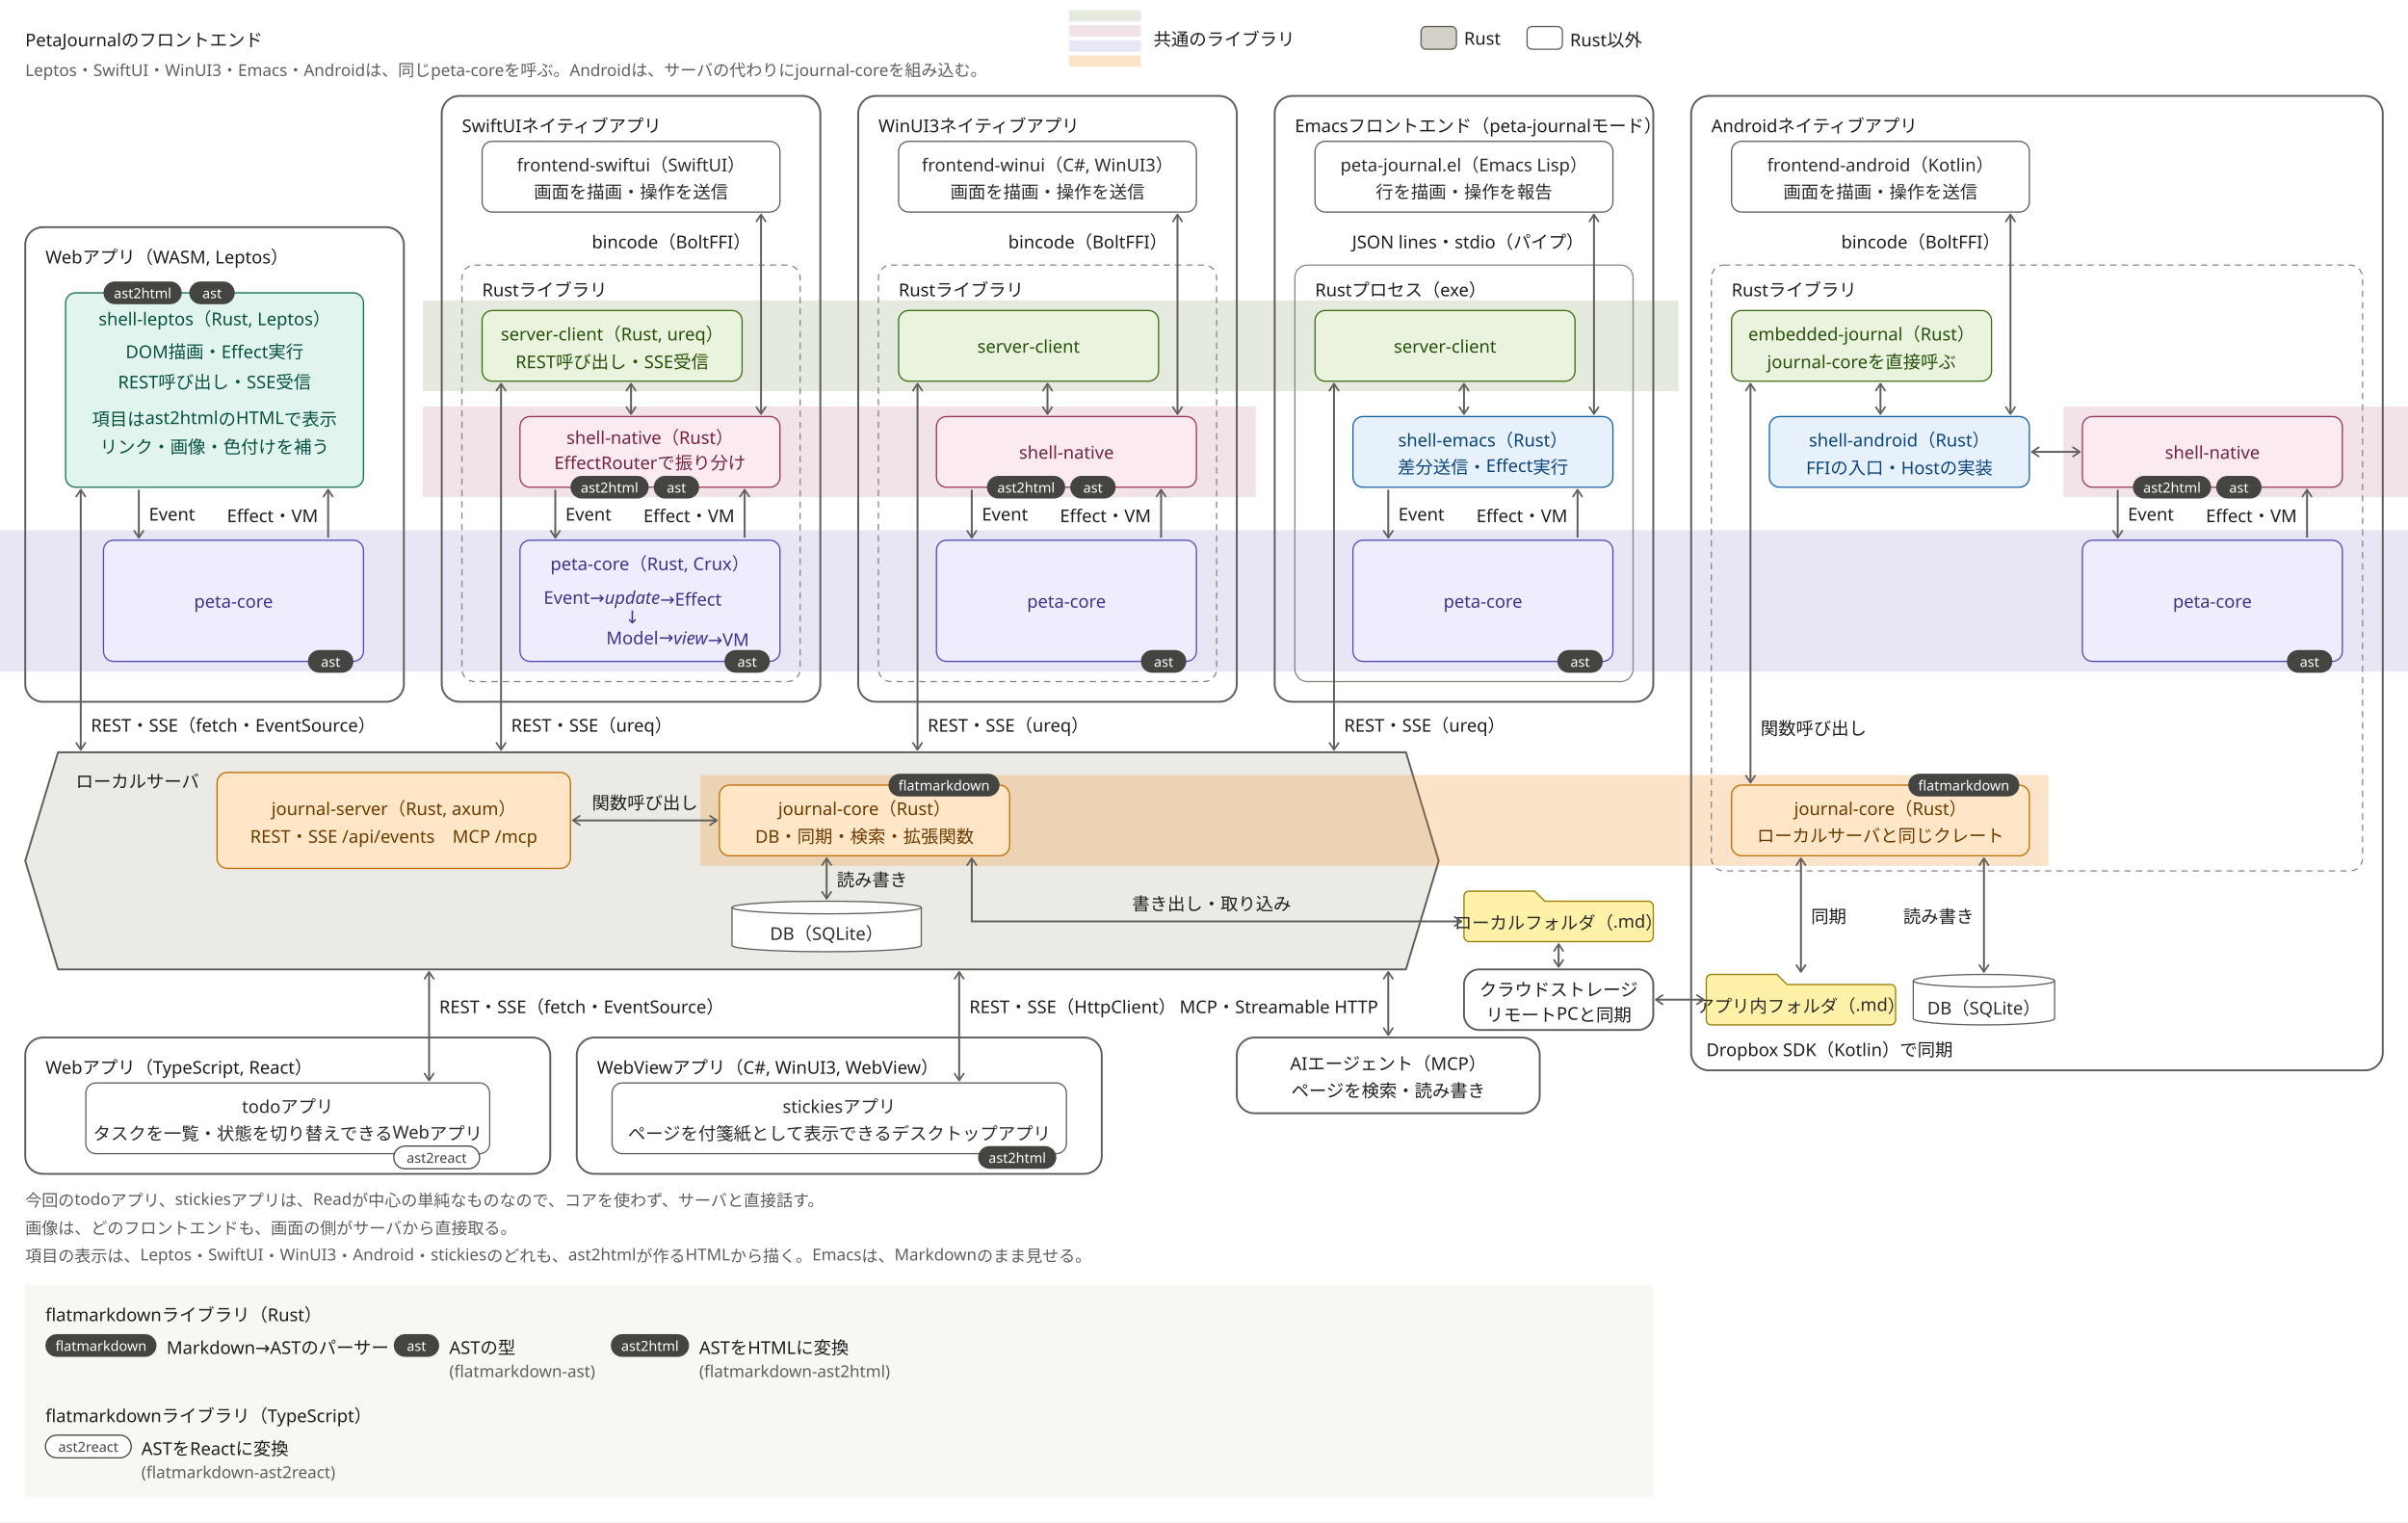
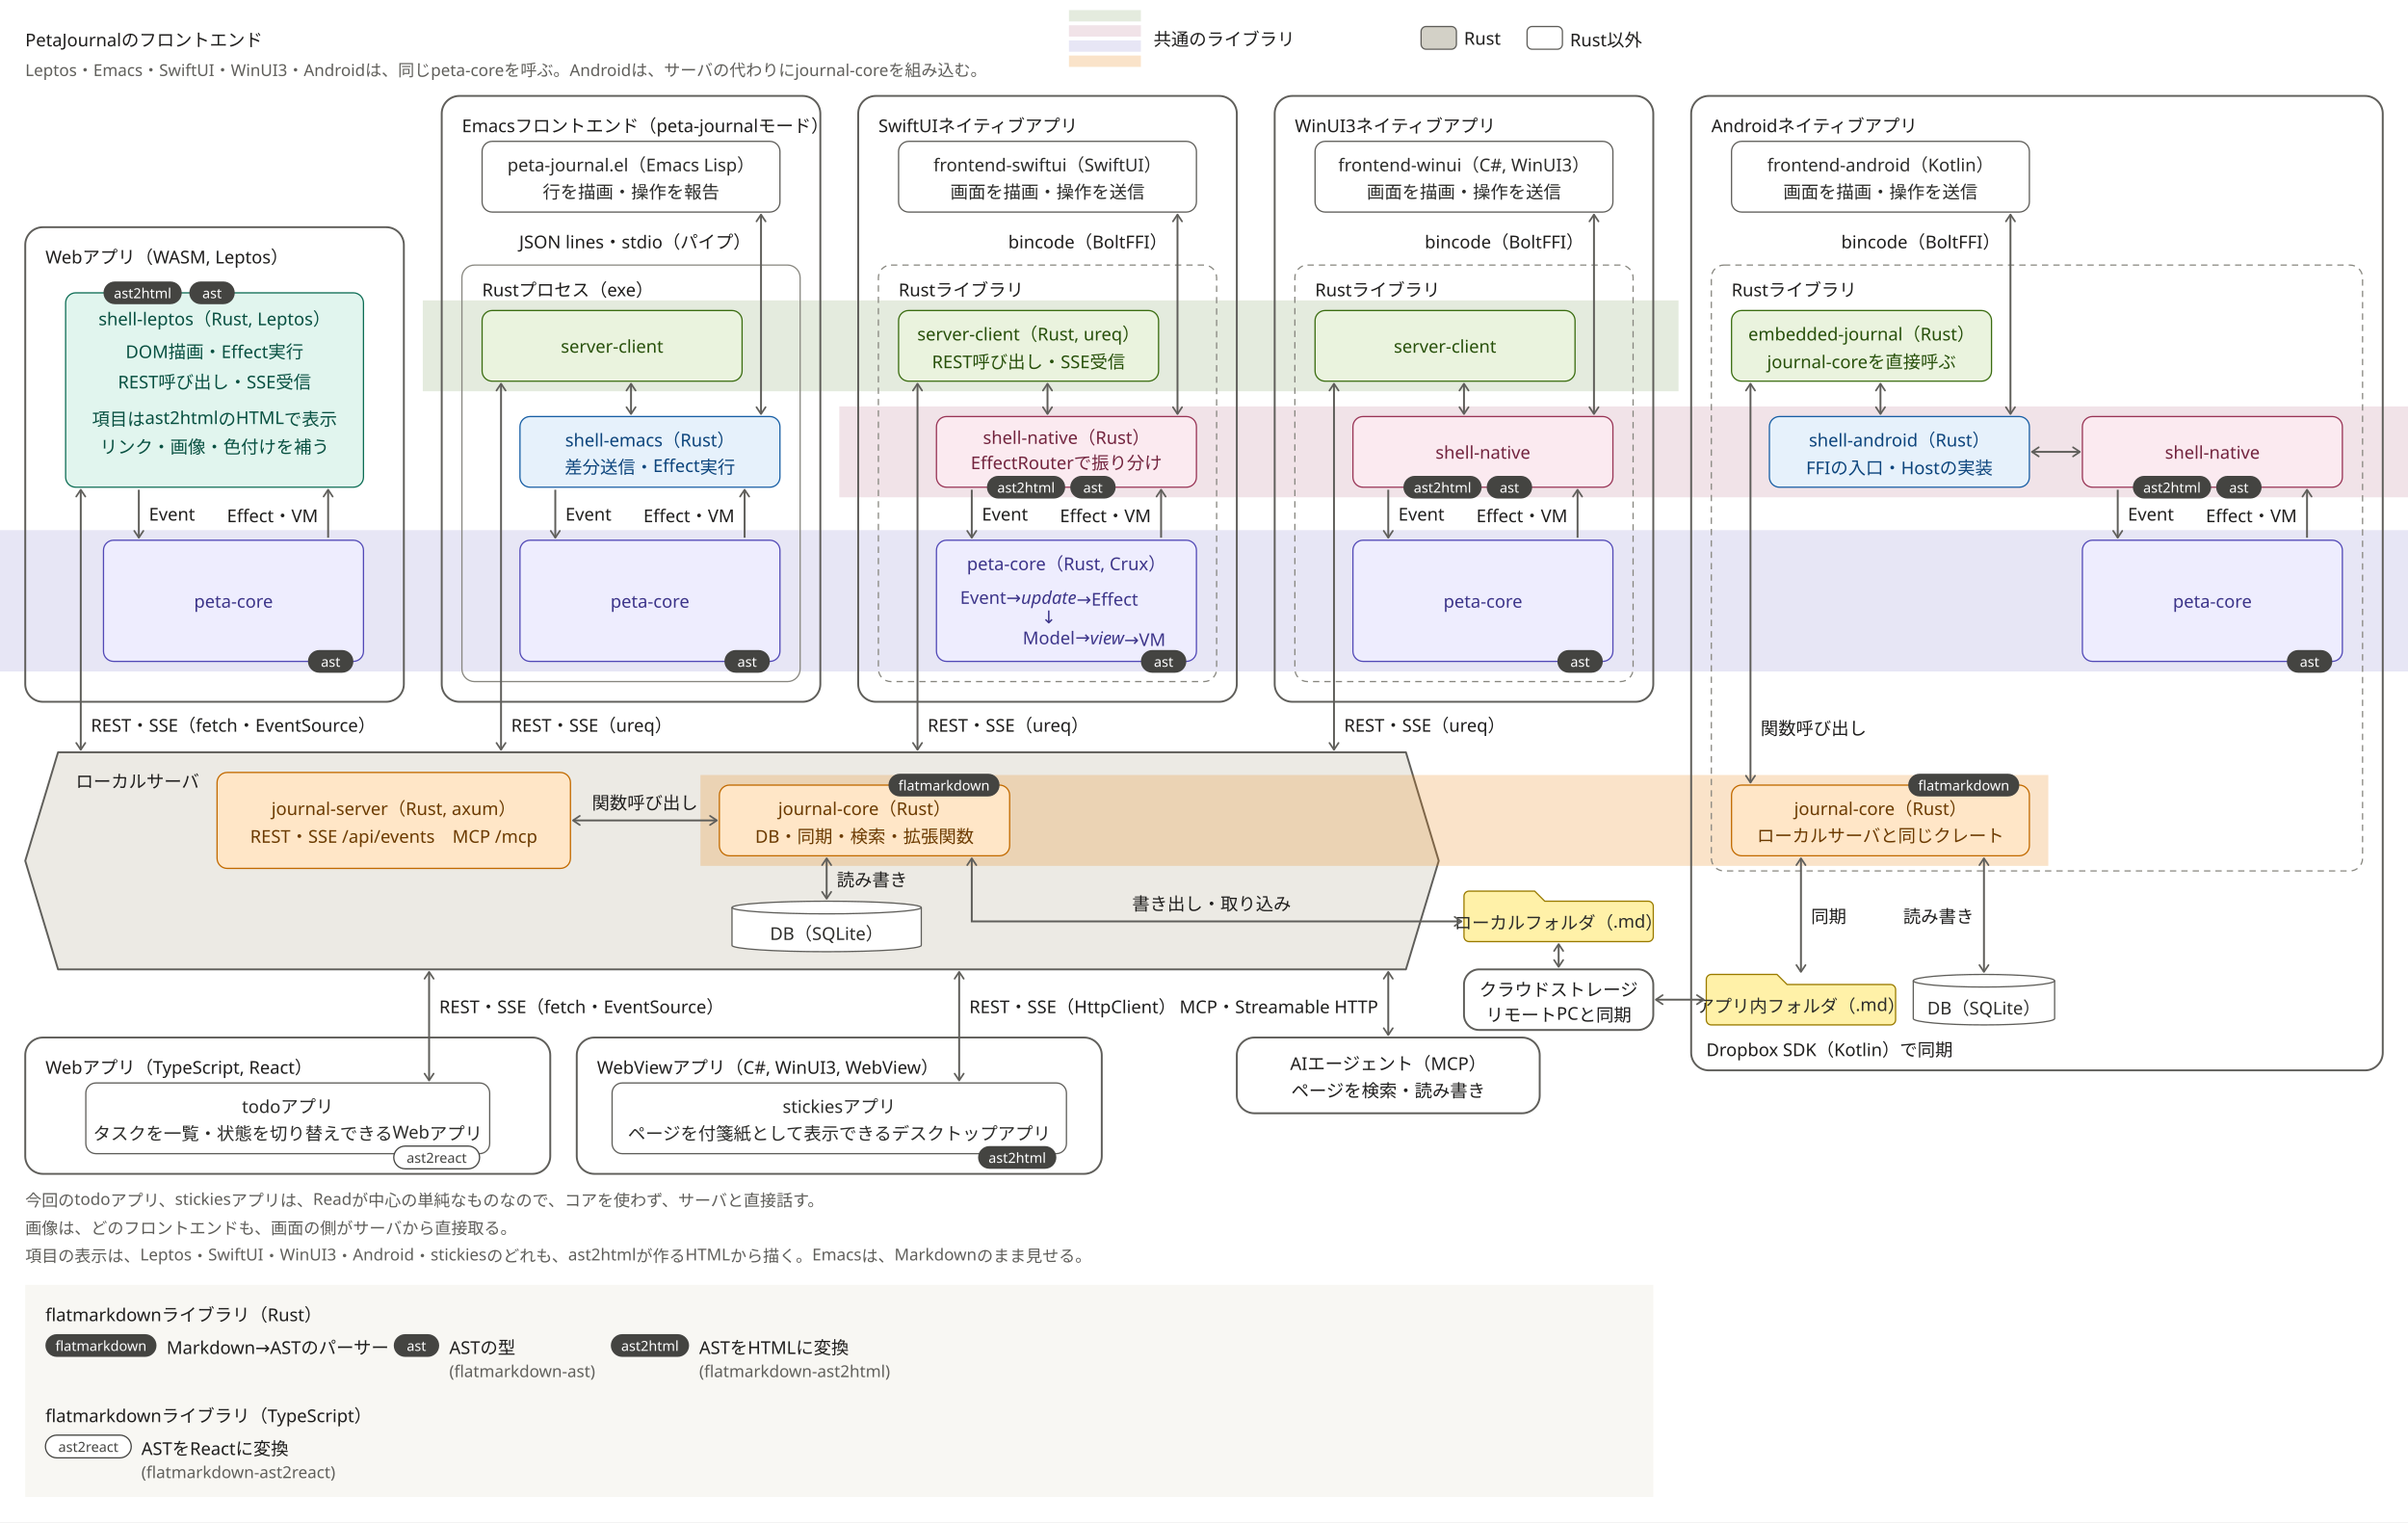
<svg xmlns="http://www.w3.org/2000/svg" width="1908" height="1206" viewBox="0 0 1908 1206" role="img">
  <defs>
    <marker id="arrow" viewBox="0 0 10 10" refX="8" refY="5" markerWidth="6" markerHeight="6" orient="auto-start-reverse">
      <path d="M2 1L8 5L2 9" fill="none" stroke="#5F5E5A" stroke-width="1.5" stroke-linecap="round" stroke-linejoin="round" />
    </marker>
    <style>
text { font-family: "Hiragino Sans", "Yu Gothic UI", "Meiryo", "Noto Sans JP", sans-serif; font-size: 14px; fill: #1F1E1D; }
.th { font-weight: 500; }
.note { font-size: 13px; fill: #5F5E5A; }
.arr { stroke: #5F5E5A; stroke-width: 1.5; fill: none; }
.frame { fill: none; stroke: #5F5E5A; stroke-width: 1.5; }
.inner { fill: none; stroke: #888780; stroke-width: 1; stroke-dasharray: 5 4; }
.teal rect { fill: #E1F5EE; stroke: #0F6E56; stroke-width: 1; }
.teal text { fill: #085041; }
.purple rect { fill: #EEEDFE; stroke: #534AB7; stroke-width: 1; }
.purple text { fill: #3C3489; }
.coral rect { fill: #FFE6C7; stroke: #C26A00; stroke-width: 1; }
.coral text { fill: #6B3A00; }
.gray rect { fill: #F1EFE8; stroke: #5F5E5A; stroke-width: 1; }
.gray text { fill: #2C2C2A; }
.blue rect { fill: #E6F1FB; stroke: #185FA5; stroke-width: 1; }
.blue text { fill: #0C447C; }
.pink rect { fill: #FBEAF0; stroke: #993556; stroke-width: 1; }
.pink text { fill: #72243E; }
.green rect { fill: #EAF3DE; stroke: #3B6D11; stroke-width: 1; }
.green text { fill: #27500A; }
.other rect { fill: #FFFFFF; }
.store path { fill: #FFFFFF; stroke: #5F5E5A; stroke-width: 1; stroke-linejoin: round; }
.store path.folder { fill: #FFF1A8; stroke: #9A7B00; }
.chip rect { fill: #444441; stroke: none; }
.chip text { fill: #FFFFFF; font-size: 11px; font-weight: 500; }
.wip rect { stroke-dasharray: 5 4; }
.badge rect { fill: #FAEEDA; stroke: #BA7517; stroke-width: 1; }
.badge text { fill: #854F0B; font-size: 12px; font-weight: 500; }
</style>
  </defs>
  <rect x="0" y="0" width="1908" height="1206" fill="#FFFFFF" />
  <rect x="0" y="420" width="1908" height="112" fill="#534AB7" fill-opacity="0.14" />
  <rect x="335" y="238" width="995" height="72" fill="#3B6D11" fill-opacity="0.14" />
-   <rect x="335" y="322" width="660" height="72" fill="#993556" fill-opacity="0.14" />
-   <rect x="1635" y="322" width="273" height="72" fill="#993556" fill-opacity="0.14" />
+   <rect x="665" y="322" width="1243" height="72" fill="#993556" fill-opacity="0.14" />
  <polygon class="frame" points="20,682 46,596 1114,596 1140,682 1114,768 46,768" stroke-linejoin="round" style="fill:#ECEAE4" />
  <rect x="555" y="614" width="1068" height="72" fill="#E8830C" fill-opacity="0.22" />
  <text class="th" x="20" y="30" dominant-baseline="central">PetaJournalのフロントエンド</text>
-   <text class="note" x="20" y="54" dominant-baseline="central">Leptos・SwiftUI・WinUI3・Emacs・Androidは、同じpeta-coreを呼ぶ。Androidは、サーバの代わりにjournal-coreを組み込む。</text>
+   <text class="note" x="20" y="54" dominant-baseline="central">Leptos・Emacs・SwiftUI・WinUI3・Androidは、同じpeta-coreを呼ぶ。Androidは、サーバの代わりにjournal-coreを組み込む。</text>
  <rect x="847" y="8" width="57" height="9" fill="#3B6D11" fill-opacity="0.14" />
  <rect x="847" y="20" width="57" height="9" fill="#993556" fill-opacity="0.14" />
  <rect x="847" y="32" width="57" height="9" fill="#534AB7" fill-opacity="0.14" />
  <rect x="847" y="44" width="57" height="9" fill="#E8830C" fill-opacity="0.22" />
  <text x="914" y="30" dominant-baseline="central">共通のライブラリ</text>
  <g class="gray">
    <rect x="1126" y="21" width="28" height="18" rx="4" style="fill:#D3D1C7" />
    <text x="1160" y="30" dominant-baseline="central" style="fill:#1F1E1D">Rust</text>
  </g>
  <g class="gray other">
    <rect x="1210" y="21" width="28" height="18" rx="4" />
    <text x="1244" y="30" dominant-baseline="central" style="fill:#1F1E1D">Rust以外</text>
  </g>
  <g transform="translate(0,56)">
    <rect class="frame" x="20" y="124" width="300" height="376" rx="14" />
    <text class="th" x="36" y="146" dominant-baseline="central">Webアプリ（WASM, Leptos）</text>
-     <rect class="frame" x="1010" y="20" width="300" height="480" rx="14" />
-     <text class="th" x="1026" y="42" dominant-baseline="central">Emacsフロントエンド（peta-journalモード）</text>
-     <rect class="inner" x="1026" y="154" width="268" height="330" rx="10" style="stroke-dasharray:none" />
-     <text x="1042" y="172" dominant-baseline="central">Rustプロセス（exe）</text>
    <rect class="frame" x="350" y="20" width="300" height="480" rx="14" />
-     <text class="th" x="366" y="42" dominant-baseline="central">SwiftUIネイティブアプリ</text>
-     <rect class="inner" x="366" y="154" width="268" height="330" rx="10" />
-     <text x="382" y="172" dominant-baseline="central">Rustライブラリ</text>
+     <text class="th" x="366" y="42" dominant-baseline="central">Emacsフロントエンド（peta-journalモード）</text>
+     <rect class="inner" x="366" y="154" width="268" height="330" rx="10" style="stroke-dasharray:none" />
+     <text x="382" y="172" dominant-baseline="central">Rustプロセス（exe）</text>
+     <rect class="frame" x="680" y="20" width="300" height="480" rx="14" />
+     <text class="th" x="696" y="42" dominant-baseline="central">SwiftUIネイティブアプリ</text>
+     <rect class="inner" x="696" y="154" width="268" height="330" rx="10" />
+     <text x="712" y="172" dominant-baseline="central">Rustライブラリ</text>
    <g class="teal">
      <rect x="52" y="176" width="236" height="154" rx="8" />
      <text class="th" x="170" y="195" text-anchor="middle" dominant-baseline="central">shell-leptos（Rust, Leptos）</text>
      <text x="170" y="221" text-anchor="middle" dominant-baseline="central">DOM描画・Effect実行</text>
      <text x="170" y="245" text-anchor="middle" dominant-baseline="central">REST呼び出し・SSE受信</text>
      <text x="170" y="275" text-anchor="middle" dominant-baseline="central">項目はast2htmlのHTMLで表示</text>
      <text x="170" y="297" text-anchor="middle" dominant-baseline="central">リンク・画像・色付けを補う</text>
    </g>
    <g class="purple">
      <rect x="82" y="372" width="206" height="96" rx="8" />
      <text class="th" x="185" y="420" text-anchor="middle" dominant-baseline="central">peta-core</text>
    </g>
    <g class="gray other">
-       <rect x="1042" y="56" width="236" height="56" rx="8" />
-       <text class="th" x="1160" y="73" text-anchor="middle" dominant-baseline="central">peta-journal.el（Emacs Lisp）</text>
-       <text x="1160" y="95" text-anchor="middle" dominant-baseline="central">行を描画・操作を報告</text>
-     </g>
-     <g class="green">
-       <rect x="1042" y="190" width="206" height="56" rx="8" />
-       <text class="th" x="1145" y="218" text-anchor="middle" dominant-baseline="central">server-client</text>
-     </g>
-     <g class="blue">
-       <rect x="1072" y="274" width="206" height="56" rx="8" />
-       <text class="th" x="1175" y="291" text-anchor="middle" dominant-baseline="central">shell-emacs（Rust）</text>
-       <text x="1175" y="313" text-anchor="middle" dominant-baseline="central">差分送信・Effect実行</text>
-     </g>
-     <g class="purple">
-       <rect x="1072" y="372" width="206" height="96" rx="8" />
-       <text class="th" x="1175" y="420" text-anchor="middle" dominant-baseline="central">peta-core</text>
-     </g>
-     <g class="gray other">
      <rect x="382" y="56" width="236" height="56" rx="8" />
-       <text class="th" x="500" y="73" text-anchor="middle" dominant-baseline="central">frontend-swiftui（SwiftUI）</text>
-       <text x="500" y="95" text-anchor="middle" dominant-baseline="central">画面を描画・操作を送信</text>
+       <text class="th" x="500" y="73" text-anchor="middle" dominant-baseline="central">peta-journal.el（Emacs Lisp）</text>
+       <text x="500" y="95" text-anchor="middle" dominant-baseline="central">行を描画・操作を報告</text>
    </g>
    <g class="green">
      <rect x="382" y="190" width="206" height="56" rx="8" />
-       <text class="th" x="485" y="207" text-anchor="middle" dominant-baseline="central">server-client（Rust, ureq）</text>
-       <text x="485" y="229" text-anchor="middle" dominant-baseline="central">REST呼び出し・SSE受信</text>
+       <text class="th" x="485" y="218" text-anchor="middle" dominant-baseline="central">server-client</text>
+     </g>
+     <g class="blue">
+       <rect x="412" y="274" width="206" height="56" rx="8" />
+       <text class="th" x="515" y="291" text-anchor="middle" dominant-baseline="central">shell-emacs（Rust）</text>
+       <text x="515" y="313" text-anchor="middle" dominant-baseline="central">差分送信・Effect実行</text>
+     </g>
+     <g class="purple">
+       <rect x="412" y="372" width="206" height="96" rx="8" />
+       <text class="th" x="515" y="420" text-anchor="middle" dominant-baseline="central">peta-core</text>
+     </g>
+     <g class="gray other">
+       <rect x="712" y="56" width="236" height="56" rx="8" />
+       <text class="th" x="830" y="73" text-anchor="middle" dominant-baseline="central">frontend-swiftui（SwiftUI）</text>
+       <text x="830" y="95" text-anchor="middle" dominant-baseline="central">画面を描画・操作を送信</text>
+     </g>
+     <g class="green">
+       <rect x="712" y="190" width="206" height="56" rx="8" />
+       <text class="th" x="815" y="207" text-anchor="middle" dominant-baseline="central">server-client（Rust, ureq）</text>
+       <text x="815" y="229" text-anchor="middle" dominant-baseline="central">REST呼び出し・SSE受信</text>
    </g>
    <g class="pink">
-       <rect x="412" y="274" width="206" height="56" rx="8" />
-       <text class="th" x="515" y="289" text-anchor="middle" dominant-baseline="central">shell-native（Rust）</text>
-       <text x="515" y="309" text-anchor="middle" dominant-baseline="central">EffectRouterで振り分け</text>
-     </g>
-     <g class="purple">
-       <rect x="412" y="372" width="206" height="96" rx="8" />
-       <text class="th" x="515" y="389" text-anchor="middle" dominant-baseline="central">peta-core（Rust, Crux）</text>
-       <text x="479" y="417" text-anchor="end" dominant-baseline="central">Event→</text>
-       <text x="501" y="417" text-anchor="middle" dominant-baseline="central" font-style="italic">update</text>
-       <text x="523" y="417" dominant-baseline="central">→Effect</text>
-       <text x="501" y="433" text-anchor="middle" dominant-baseline="central">↓</text>
-       <text x="501" y="449" text-anchor="middle" dominant-baseline="central">Model</text>
-       <text x="522" y="449" dominant-baseline="central">→<tspan font-style="italic">view</tspan>→VM</text>
+       <rect x="742" y="274" width="206" height="56" rx="8" />
+       <text class="th" x="845" y="289" text-anchor="middle" dominant-baseline="central">shell-native（Rust）</text>
+       <text x="845" y="309" text-anchor="middle" dominant-baseline="central">EffectRouterで振り分け</text>
+     </g>
+     <g class="purple">
+       <rect x="742" y="372" width="206" height="96" rx="8" />
+       <text class="th" x="845" y="389" text-anchor="middle" dominant-baseline="central">peta-core（Rust, Crux）</text>
+       <text x="809" y="417" text-anchor="end" dominant-baseline="central">Event→</text>
+       <text x="831" y="417" text-anchor="middle" dominant-baseline="central" font-style="italic">update</text>
+       <text x="853" y="417" dominant-baseline="central">→Effect</text>
+       <text x="831" y="433" text-anchor="middle" dominant-baseline="central">↓</text>
+       <text x="831" y="449" text-anchor="middle" dominant-baseline="central">Model</text>
+       <text x="852" y="449" dominant-baseline="central">→<tspan font-style="italic">view</tspan>→VM</text>
    </g>
    <line class="arr" x1="110" y1="332" x2="110" y2="370" marker-end="url(#arrow)" />
    <text x="118" y="351" dominant-baseline="central">Event</text>
    <line class="arr" x1="260" y1="370" x2="260" y2="332" marker-end="url(#arrow)" />
    <text x="252" y="351" text-anchor="end" dominant-baseline="central">Effect・VM</text>
+     <line class="arr" x1="500" y1="248" x2="500" y2="272" marker-start="url(#arrow)" marker-end="url(#arrow)" />
+     <line class="arr" x1="440" y1="332" x2="440" y2="370" marker-end="url(#arrow)" />
+     <text x="448" y="351" dominant-baseline="central">Event</text>
+     <line class="arr" x1="590" y1="370" x2="590" y2="332" marker-end="url(#arrow)" />
+     <text x="582" y="351" text-anchor="end" dominant-baseline="central">Effect・VM</text>
+     <line class="arr" x1="830" y1="248" x2="830" y2="272" marker-start="url(#arrow)" marker-end="url(#arrow)" />
+     <line class="arr" x1="770" y1="332" x2="770" y2="370" marker-end="url(#arrow)" />
+     <text x="778" y="351" dominant-baseline="central">Event</text>
+     <line class="arr" x1="920" y1="370" x2="920" y2="332" marker-end="url(#arrow)" />
+     <text x="912" y="351" text-anchor="end" dominant-baseline="central">Effect・VM</text>
+     <line class="arr" x1="603" y1="114" x2="603" y2="272" marker-start="url(#arrow)" marker-end="url(#arrow)" />
+     <text x="595" y="134" text-anchor="end" dominant-baseline="central">JSON lines・stdio（パイプ）</text>
+     <line class="arr" x1="933" y1="114" x2="933" y2="272" marker-start="url(#arrow)" marker-end="url(#arrow)" />
+     <text x="925" y="134" text-anchor="end" dominant-baseline="central">bincode（BoltFFI）</text>
+     <line class="arr" x1="64" y1="332" x2="64" y2="538" marker-start="url(#arrow)" marker-end="url(#arrow)" />
+     <text x="72" y="517" dominant-baseline="central">REST・SSE（fetch・EventSource）</text>
+     <line class="arr" x1="397" y1="248" x2="397" y2="538" marker-start="url(#arrow)" marker-end="url(#arrow)" />
+     <text x="405" y="517" dominant-baseline="central">REST・SSE（ureq）</text>
+     <line class="arr" x1="727" y1="248" x2="727" y2="538" marker-start="url(#arrow)" marker-end="url(#arrow)" />
+     <text x="735" y="517" dominant-baseline="central">REST・SSE（ureq）</text>
+     <rect class="frame" x="1010" y="20" width="300" height="480" rx="14" />
+     <text class="th" x="1026" y="42" dominant-baseline="central">WinUI3ネイティブアプリ</text>
+     <rect class="inner" x="1026" y="154" width="268" height="330" rx="10" />
+     <text x="1042" y="172" dominant-baseline="central">Rustライブラリ</text>
+     <g class="gray other">
+       <rect x="1042" y="56" width="236" height="56" rx="8" />
+       <text class="th" x="1160" y="73" text-anchor="middle" dominant-baseline="central">frontend-winui（C#, WinUI3）</text>
+       <text x="1160" y="95" text-anchor="middle" dominant-baseline="central">画面を描画・操作を送信</text>
+     </g>
+     <g class="green">
+       <rect x="1042" y="190" width="206" height="56" rx="8" />
+       <text class="th" x="1145" y="218" text-anchor="middle" dominant-baseline="central">server-client</text>
+     </g>
+     <g class="pink">
+       <rect x="1072" y="274" width="206" height="56" rx="8" />
+       <text class="th" x="1175" y="302" text-anchor="middle" dominant-baseline="central">shell-native</text>
+     </g>
+     <g class="purple">
+       <rect x="1072" y="372" width="206" height="96" rx="8" />
+       <text class="th" x="1175" y="420" text-anchor="middle" dominant-baseline="central">peta-core</text>
+     </g>
    <line class="arr" x1="1160" y1="248" x2="1160" y2="272" marker-start="url(#arrow)" marker-end="url(#arrow)" />
    <line class="arr" x1="1100" y1="332" x2="1100" y2="370" marker-end="url(#arrow)" />
    <text x="1108" y="351" dominant-baseline="central">Event</text>
    <line class="arr" x1="1250" y1="370" x2="1250" y2="332" marker-end="url(#arrow)" />
    <text x="1242" y="351" text-anchor="end" dominant-baseline="central">Effect・VM</text>
-     <line class="arr" x1="500" y1="248" x2="500" y2="272" marker-start="url(#arrow)" marker-end="url(#arrow)" />
-     <line class="arr" x1="440" y1="332" x2="440" y2="370" marker-end="url(#arrow)" />
-     <text x="448" y="351" dominant-baseline="central">Event</text>
-     <line class="arr" x1="590" y1="370" x2="590" y2="332" marker-end="url(#arrow)" />
-     <text x="582" y="351" text-anchor="end" dominant-baseline="central">Effect・VM</text>
    <line class="arr" x1="1263" y1="114" x2="1263" y2="272" marker-start="url(#arrow)" marker-end="url(#arrow)" />
-     <text x="1255" y="134" text-anchor="end" dominant-baseline="central">JSON lines・stdio（パイプ）</text>
-     <line class="arr" x1="603" y1="114" x2="603" y2="272" marker-start="url(#arrow)" marker-end="url(#arrow)" />
-     <text x="595" y="134" text-anchor="end" dominant-baseline="central">bincode（BoltFFI）</text>
-     <line class="arr" x1="64" y1="332" x2="64" y2="538" marker-start="url(#arrow)" marker-end="url(#arrow)" />
-     <text x="72" y="517" dominant-baseline="central">REST・SSE（fetch・EventSource）</text>
+     <text x="1255" y="134" text-anchor="end" dominant-baseline="central">bincode（BoltFFI）</text>
    <line class="arr" x1="1057" y1="248" x2="1057" y2="538" marker-start="url(#arrow)" marker-end="url(#arrow)" />
    <text x="1065" y="517" dominant-baseline="central">REST・SSE（ureq）</text>
-     <line class="arr" x1="397" y1="248" x2="397" y2="538" marker-start="url(#arrow)" marker-end="url(#arrow)" />
-     <text x="405" y="517" dominant-baseline="central">REST・SSE（ureq）</text>
-     <rect class="frame" x="680" y="20" width="300" height="480" rx="14" />
-     <text class="th" x="696" y="42" dominant-baseline="central">WinUI3ネイティブアプリ</text>
-     <rect class="inner" x="696" y="154" width="268" height="330" rx="10" />
-     <text x="712" y="172" dominant-baseline="central">Rustライブラリ</text>
-     <g class="gray other">
-       <rect x="712" y="56" width="236" height="56" rx="8" />
-       <text class="th" x="830" y="73" text-anchor="middle" dominant-baseline="central">frontend-winui（C#, WinUI3）</text>
-       <text x="830" y="95" text-anchor="middle" dominant-baseline="central">画面を描画・操作を送信</text>
-     </g>
-     <g class="green">
-       <rect x="712" y="190" width="206" height="56" rx="8" />
-       <text class="th" x="815" y="218" text-anchor="middle" dominant-baseline="central">server-client</text>
-     </g>
-     <g class="pink">
-       <rect x="742" y="274" width="206" height="56" rx="8" />
-       <text class="th" x="845" y="302" text-anchor="middle" dominant-baseline="central">shell-native</text>
-     </g>
-     <g class="purple">
-       <rect x="742" y="372" width="206" height="96" rx="8" />
-       <text class="th" x="845" y="420" text-anchor="middle" dominant-baseline="central">peta-core</text>
-     </g>
-     <line class="arr" x1="830" y1="248" x2="830" y2="272" marker-start="url(#arrow)" marker-end="url(#arrow)" />
-     <line class="arr" x1="770" y1="332" x2="770" y2="370" marker-end="url(#arrow)" />
-     <text x="778" y="351" dominant-baseline="central">Event</text>
-     <line class="arr" x1="920" y1="370" x2="920" y2="332" marker-end="url(#arrow)" />
-     <text x="912" y="351" text-anchor="end" dominant-baseline="central">Effect・VM</text>
-     <line class="arr" x1="933" y1="114" x2="933" y2="272" marker-start="url(#arrow)" marker-end="url(#arrow)" />
-     <text x="925" y="134" text-anchor="end" dominant-baseline="central">bincode（BoltFFI）</text>
-     <line class="arr" x1="727" y1="248" x2="727" y2="538" marker-start="url(#arrow)" marker-end="url(#arrow)" />
-     <text x="735" y="517" dominant-baseline="central">REST・SSE（ureq）</text>
    <g class="chip">
-       <rect x="904" y="459" width="36" height="18" rx="9" />
-       <text x="922" y="468" text-anchor="middle" dominant-baseline="central">ast</text>
-       <rect x="782" y="321" width="62" height="18" rx="9" />
-       <text x="813" y="330" text-anchor="middle" dominant-baseline="central">ast2html</text>
-       <rect x="848" y="321" width="36" height="18" rx="9" />
-       <text x="866" y="330" text-anchor="middle" dominant-baseline="central">ast</text>
+       <rect x="1234" y="459" width="36" height="18" rx="9" />
+       <text x="1252" y="468" text-anchor="middle" dominant-baseline="central">ast</text>
+       <rect x="1112" y="321" width="62" height="18" rx="9" />
+       <text x="1143" y="330" text-anchor="middle" dominant-baseline="central">ast2html</text>
+       <rect x="1178" y="321" width="36" height="18" rx="9" />
+       <text x="1196" y="330" text-anchor="middle" dominant-baseline="central">ast</text>
    </g>
    <rect class="frame" x="1340" y="20" width="548" height="772" rx="14" />
    <text class="th" x="1356" y="42" dominant-baseline="central">Androidネイティブアプリ</text>
    <rect class="inner" x="1356" y="154" width="516" height="480" rx="10" />
    <text x="1372" y="172" dominant-baseline="central">Rustライブラリ</text>
    <g class="gray other">
      <rect x="1372" y="56" width="236" height="56" rx="8" />
      <text class="th" x="1490" y="73" text-anchor="middle" dominant-baseline="central">frontend-android（Kotlin）</text>
      <text x="1490" y="95" text-anchor="middle" dominant-baseline="central">画面を描画・操作を送信</text>
    </g>
    <g class="green">
      <rect x="1372" y="190" width="206" height="56" rx="8" />
      <text class="th" x="1475" y="207" text-anchor="middle" dominant-baseline="central">embedded-journal（Rust）</text>
      <text x="1475" y="229" text-anchor="middle" dominant-baseline="central">journal-coreを直接呼ぶ</text>
    </g>
    <g class="blue">
      <rect x="1402" y="274" width="206" height="56" rx="8" />
      <text class="th" x="1505" y="291" text-anchor="middle" dominant-baseline="central">shell-android（Rust）</text>
      <text x="1505" y="313" text-anchor="middle" dominant-baseline="central">FFIの入口・Hostの実装</text>
    </g>
    <g class="pink">
      <rect x="1650" y="274" width="206" height="56" rx="8" />
      <text class="th" x="1753" y="302" text-anchor="middle" dominant-baseline="central">shell-native</text>
    </g>
    <g class="purple">
      <rect x="1650" y="372" width="206" height="96" rx="8" />
      <text class="th" x="1753" y="420" text-anchor="middle" dominant-baseline="central">peta-core</text>
    </g>
    <line class="arr" x1="1610" y1="302" x2="1648" y2="302" marker-start="url(#arrow)" marker-end="url(#arrow)" />
    <g class="coral">
      <rect x="1372" y="566" width="236" height="56" rx="8" />
      <text class="th" x="1490" y="583" text-anchor="middle" dominant-baseline="central">journal-core（Rust）</text>
      <text x="1490" y="605" text-anchor="middle" dominant-baseline="central">ローカルサーバと同じクレート</text>
    </g>
    <line class="arr" x1="1490" y1="248" x2="1490" y2="272" marker-start="url(#arrow)" marker-end="url(#arrow)" />
    <line class="arr" x1="1678" y1="332" x2="1678" y2="370" marker-end="url(#arrow)" />
    <text x="1686" y="351" dominant-baseline="central">Event</text>
    <line class="arr" x1="1828" y1="370" x2="1828" y2="332" marker-end="url(#arrow)" />
    <text x="1820" y="351" text-anchor="end" dominant-baseline="central">Effect・VM</text>
    <line class="arr" x1="1593" y1="114" x2="1593" y2="272" marker-start="url(#arrow)" marker-end="url(#arrow)" />
    <text x="1585" y="134" text-anchor="end" dominant-baseline="central">bincode（BoltFFI）</text>
    <line class="arr" x1="1387" y1="248" x2="1387" y2="564" marker-start="url(#arrow)" marker-end="url(#arrow)" />
    <text x="1395" y="520" dominant-baseline="central">関数呼び出し</text>
    <g class="gray store">
      <path class="folder" d="M1356 716H1408L1416 724H1498a4 4 0 0 1 4 4V752a4 4 0 0 1 -4 4H1356a4 4 0 0 1 -4 -4V720a4 4 0 0 1 4 -4Z" />
      <text class="th" x="1427" y="740" text-anchor="middle" dominant-baseline="central">アプリ内フォルダ（.md）</text>
      <path d="M1516 721a56 5 0 0 1 112 0V751a56 5 0 0 1 -112 0Z" />
      <path d="M1516 721a56 5 0 0 0 112 0" style="fill:none" />
      <text class="th" x="1572" y="741" text-anchor="middle" dominant-baseline="central">DB（SQLite）</text>
    </g>
    <line class="arr" x1="1427" y1="624" x2="1427" y2="714" marker-start="url(#arrow)" marker-end="url(#arrow)" />
    <text x="1435" y="669" dominant-baseline="central">同期</text>
    <line class="arr" x1="1572" y1="624" x2="1572" y2="714" marker-start="url(#arrow)" marker-end="url(#arrow)" />
    <text x="1564" y="669" text-anchor="end" dominant-baseline="central">読み書き</text>
    <line class="arr" x1="1312" y1="736" x2="1350" y2="736" marker-start="url(#arrow)" marker-end="url(#arrow)" />
    <text x="1352" y="774" dominant-baseline="central">Dropbox SDK（Kotlin）で同期</text>
    <g class="chip">
      <rect x="1812" y="459" width="36" height="18" rx="9" />
      <text x="1830" y="468" text-anchor="middle" dominant-baseline="central">ast</text>
      <rect x="1690" y="321" width="62" height="18" rx="9" />
      <text x="1721" y="330" text-anchor="middle" dominant-baseline="central">ast2html</text>
      <rect x="1756" y="321" width="36" height="18" rx="9" />
      <text x="1774" y="330" text-anchor="middle" dominant-baseline="central">ast</text>
      <rect x="1512" y="557" width="88" height="18" rx="9" />
      <text x="1556" y="566" text-anchor="middle" dominant-baseline="central">flatmarkdown</text>
    </g>
    <text class="th" x="60" y="562" dominant-baseline="central">ローカルサーバ</text>
    <g class="coral">
      <rect x="172" y="556" width="280" height="76" rx="8" />
      <text class="th" x="312" y="583" text-anchor="middle" dominant-baseline="central">journal-server（Rust, axum）</text>
      <text x="312" y="605" text-anchor="middle" dominant-baseline="central">REST・SSE /api/events　MCP /mcp</text>
      <rect x="570" y="566" width="230" height="56" rx="8" />
      <text class="th" x="685" y="583" text-anchor="middle" dominant-baseline="central">journal-core（Rust）</text>
      <text x="685" y="605" text-anchor="middle" dominant-baseline="central">DB・同期・検索・拡張関数</text>
    </g>
    <line class="arr" x1="454" y1="594" x2="568" y2="594" marker-start="url(#arrow)" marker-end="url(#arrow)" />
    <text x="511" y="579" text-anchor="middle" dominant-baseline="central">関数呼び出し</text>
    <g class="gray store">
      <path class="folder" d="M1164 650H1216L1224 658H1306a4 4 0 0 1 4 4V686a4 4 0 0 1 -4 4H1164a4 4 0 0 1 -4 -4V654a4 4 0 0 1 4 -4Z" />
      <text class="th" x="1235" y="674" text-anchor="middle" dominant-baseline="central">ローカルフォルダ（.md）</text>
      <path d="M580 663a75 5 0 0 1 150 0V693a75 5 0 0 1 -150 0Z" />
      <path d="M580 663a75 5 0 0 0 150 0" style="fill:none" />
      <text class="th" x="655" y="682" text-anchor="middle" dominant-baseline="central">DB（SQLite）</text>
    </g>
    <path class="arr" d="M770 624V674H1158" marker-start="url(#arrow)" marker-end="url(#arrow)" />
    <text x="960" y="659" text-anchor="middle" dominant-baseline="central">書き出し・取り込み</text>
    <line class="arr" x1="655" y1="624" x2="655" y2="656" marker-start="url(#arrow)" marker-end="url(#arrow)" />
    <text x="663" y="640" dominant-baseline="central">読み書き</text>
    <rect class="frame" x="1160" y="712" width="150" height="48" rx="12" />
    <text class="th" x="1235" y="727" text-anchor="middle" dominant-baseline="central">クラウドストレージ</text>
    <text x="1235" y="747" text-anchor="middle" dominant-baseline="central">リモートPCと同期</text>
    <line class="arr" x1="1235" y1="692" x2="1235" y2="710" marker-start="url(#arrow)" marker-end="url(#arrow)" />
    <g class="chip">
      <rect x="82" y="167" width="62" height="18" rx="9" />
      <text x="113" y="176" text-anchor="middle" dominant-baseline="central">ast2html</text>
      <rect x="150" y="167" width="36" height="18" rx="9" />
      <text x="168" y="176" text-anchor="middle" dominant-baseline="central">ast</text>
      <rect x="244" y="459" width="36" height="18" rx="9" />
      <text x="262" y="468" text-anchor="middle" dominant-baseline="central">ast</text>
+       <rect x="904" y="459" width="36" height="18" rx="9" />
+       <text x="922" y="468" text-anchor="middle" dominant-baseline="central">ast</text>
+       <rect x="782" y="321" width="62" height="18" rx="9" />
+       <text x="813" y="330" text-anchor="middle" dominant-baseline="central">ast2html</text>
+       <rect x="848" y="321" width="36" height="18" rx="9" />
+       <text x="866" y="330" text-anchor="middle" dominant-baseline="central">ast</text>
      <rect x="574" y="459" width="36" height="18" rx="9" />
      <text x="592" y="468" text-anchor="middle" dominant-baseline="central">ast</text>
-       <rect x="452" y="321" width="62" height="18" rx="9" />
-       <text x="483" y="330" text-anchor="middle" dominant-baseline="central">ast2html</text>
-       <rect x="518" y="321" width="36" height="18" rx="9" />
-       <text x="536" y="330" text-anchor="middle" dominant-baseline="central">ast</text>
-       <rect x="1234" y="459" width="36" height="18" rx="9" />
-       <text x="1252" y="468" text-anchor="middle" dominant-baseline="central">ast</text>
      <rect x="704" y="557" width="88" height="18" rx="9" />
      <text x="748" y="566" text-anchor="middle" dominant-baseline="central">flatmarkdown</text>
    </g>
    <g transform="translate(0,76)">
      <rect class="frame" x="20" y="690" width="416" height="108" rx="14" />
      <text class="th" x="36" y="712" dominant-baseline="central">Webアプリ（TypeScript, React）</text>
      <g class="gray other">
        <rect x="68" y="726" width="320" height="56" rx="8" />
        <text class="th" x="228" y="743" text-anchor="middle" dominant-baseline="central">todoアプリ</text>
        <text x="228" y="765" text-anchor="middle" dominant-baseline="central">タスクを一覧・状態を切り替えできるWebアプリ</text>
      </g>
      <line class="arr" x1="340" y1="638" x2="340" y2="724" marker-start="url(#arrow)" marker-end="url(#arrow)" />
      <text x="348" y="664" dominant-baseline="central">REST・SSE（fetch・EventSource）</text>
      <rect class="frame" x="457" y="690" width="416" height="108" rx="14" />
      <text class="th" x="473" y="712" dominant-baseline="central">WebViewアプリ（C#, WinUI3, WebView）</text>
      <g class="gray other">
        <rect x="485" y="726" width="360" height="56" rx="8" />
        <text class="th" x="665" y="743" text-anchor="middle" dominant-baseline="central">stickiesアプリ</text>
        <text x="665" y="765" text-anchor="middle" dominant-baseline="central">ページを付箋紙として表示できるデスクトップアプリ</text>
      </g>
      <line class="arr" x1="760" y1="638" x2="760" y2="724" marker-start="url(#arrow)" marker-end="url(#arrow)" />
      <text x="768" y="664" dominant-baseline="central">REST・SSE（HttpClient）</text>
      <rect class="frame" x="980" y="690" width="240" height="60" rx="14" />
      <text class="th" x="1100" y="709" text-anchor="middle" dominant-baseline="central">AIエージェント（MCP）</text>
      <text x="1100" y="731" text-anchor="middle" dominant-baseline="central">ページを検索・読み書き</text>
      <line class="arr" x1="1100" y1="638" x2="1100" y2="688" marker-start="url(#arrow)" marker-end="url(#arrow)" />
      <text x="1092" y="664" text-anchor="end" dominant-baseline="central">MCP・Streamable HTTP</text>
      <g class="chip">
        <rect x="312" y="776" width="68" height="18" rx="9" style="fill:#FFFFFF;stroke:#444441;stroke-width:1" />
        <text x="346" y="785" text-anchor="middle" dominant-baseline="central" style="fill:#444441">ast2react</text>
        <rect x="775" y="776" width="62" height="18" rx="9" />
        <text x="806" y="785" text-anchor="middle" dominant-baseline="central">ast2html</text>
      </g>
      <text class="note" x="20" y="818" dominant-baseline="central">今回のtodoアプリ、stickiesアプリは、Readが中心の単純なものなので、コアを使わず、サーバと直接話す。</text>
      <text class="note" x="20" y="840" dominant-baseline="central">画像は、どのフロントエンドも、画面の側がサーバから直接取る。</text>
      <text class="note" x="20" y="862" dominant-baseline="central">項目の表示は、Leptos・SwiftUI・WinUI3・Android・stickiesのどれも、ast2htmlが作るHTMLから描く。Emacsは、Markdownのまま見せる。</text>
      <g transform="translate(0,266)">
        <rect x="20" y="620" width="1290" height="168" fill="#F8F7F3" />
        <text class="th" x="36" y="642" dominant-baseline="central">flatmarkdownライブラリ（Rust）</text>
        <g class="chip">
          <rect x="36" y="659" width="88" height="18" rx="9" />
          <text x="80" y="668" text-anchor="middle" dominant-baseline="central">flatmarkdown</text>
          <rect x="312" y="659" width="36" height="18" rx="9" />
          <text x="330" y="668" text-anchor="middle" dominant-baseline="central">ast</text>
          <rect x="484" y="659" width="62" height="18" rx="9" />
          <text x="515" y="668" text-anchor="middle" dominant-baseline="central">ast2html</text>
        </g>
        <text x="132" y="668" dominant-baseline="central">Markdown→ASTのパーサー</text>
        <text x="356" y="668" dominant-baseline="central">ASTの型</text>
        <text class="note" x="356" y="688" dominant-baseline="central">(flatmarkdown-ast)</text>
        <text x="554" y="668" dominant-baseline="central">ASTをHTMLに変換</text>
        <text class="note" x="554" y="688" dominant-baseline="central">(flatmarkdown-ast2html)</text>
        <g class="chip">
          <rect x="36" y="739" width="68" height="18" rx="9" style="fill:#FFFFFF;stroke:#444441;stroke-width:1" />
          <text x="70" y="748" text-anchor="middle" dominant-baseline="central" style="fill:#444441">ast2react</text>
        </g>
        <text class="th" x="36" y="722" dominant-baseline="central">flatmarkdownライブラリ（TypeScript）</text>
        <text x="112" y="748" dominant-baseline="central">ASTをReactに変換</text>
        <text class="note" x="112" y="768" dominant-baseline="central">(flatmarkdown-ast2react)</text>
      </g>
    </g>
  </g>
</svg>
